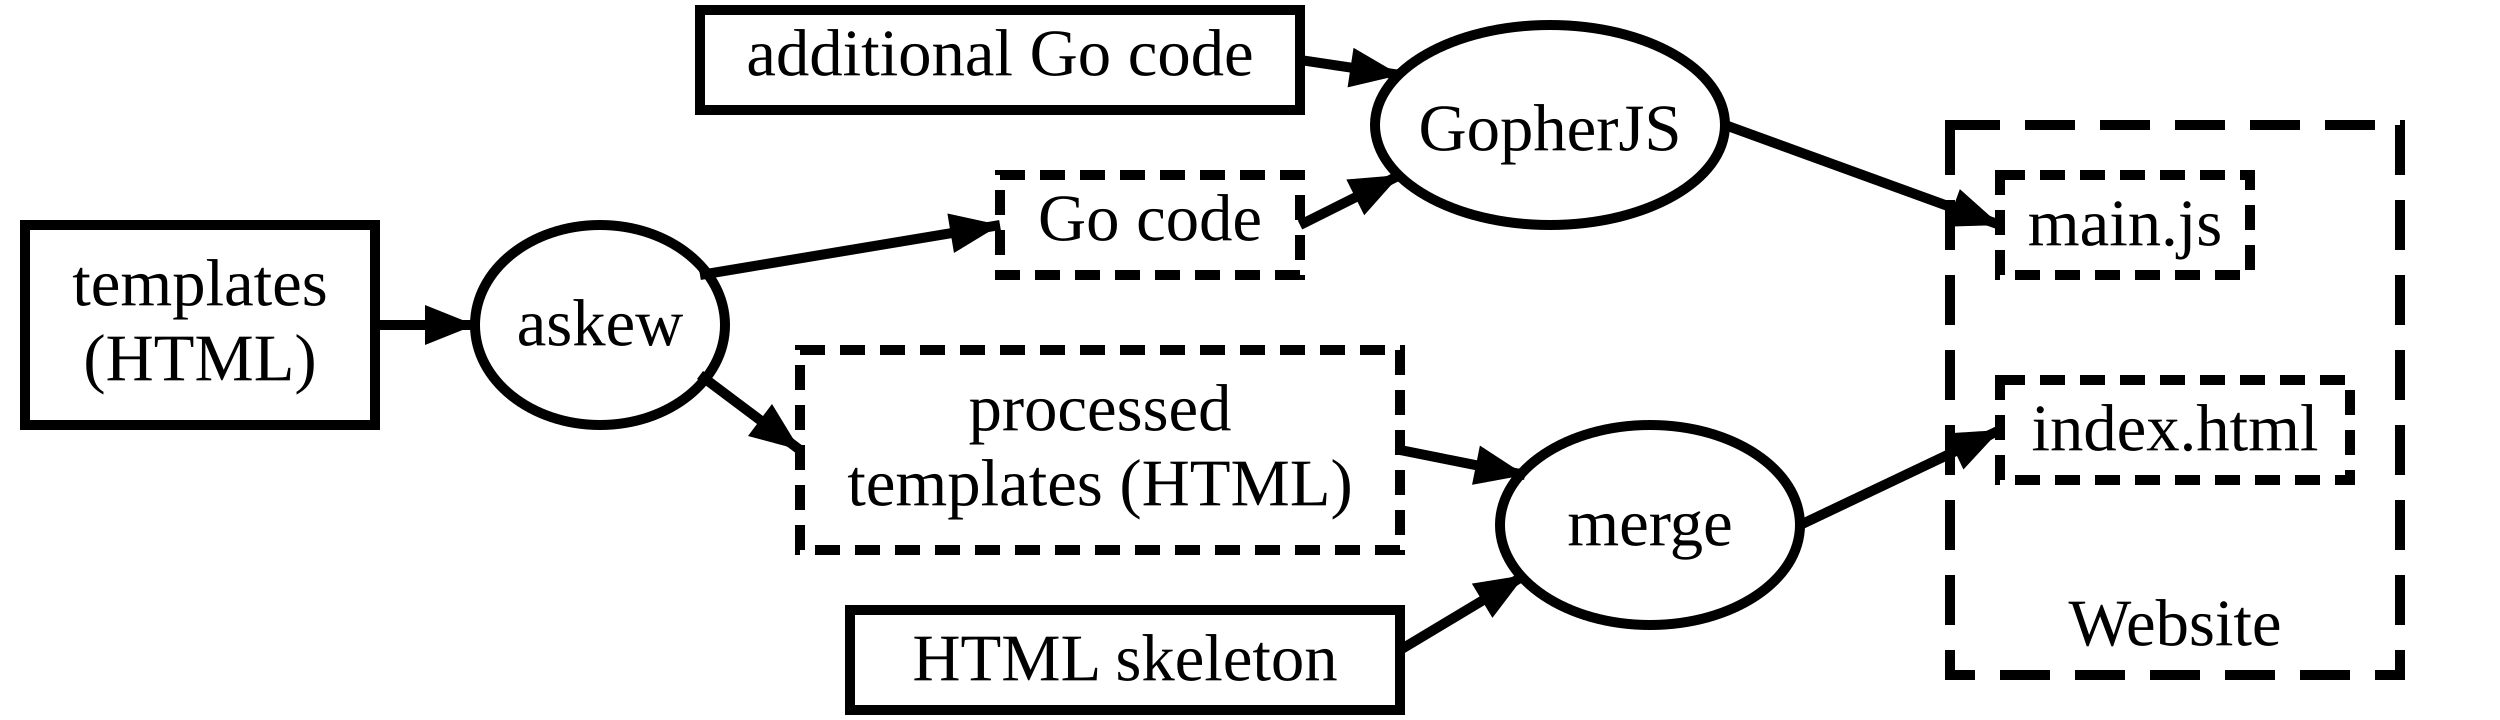
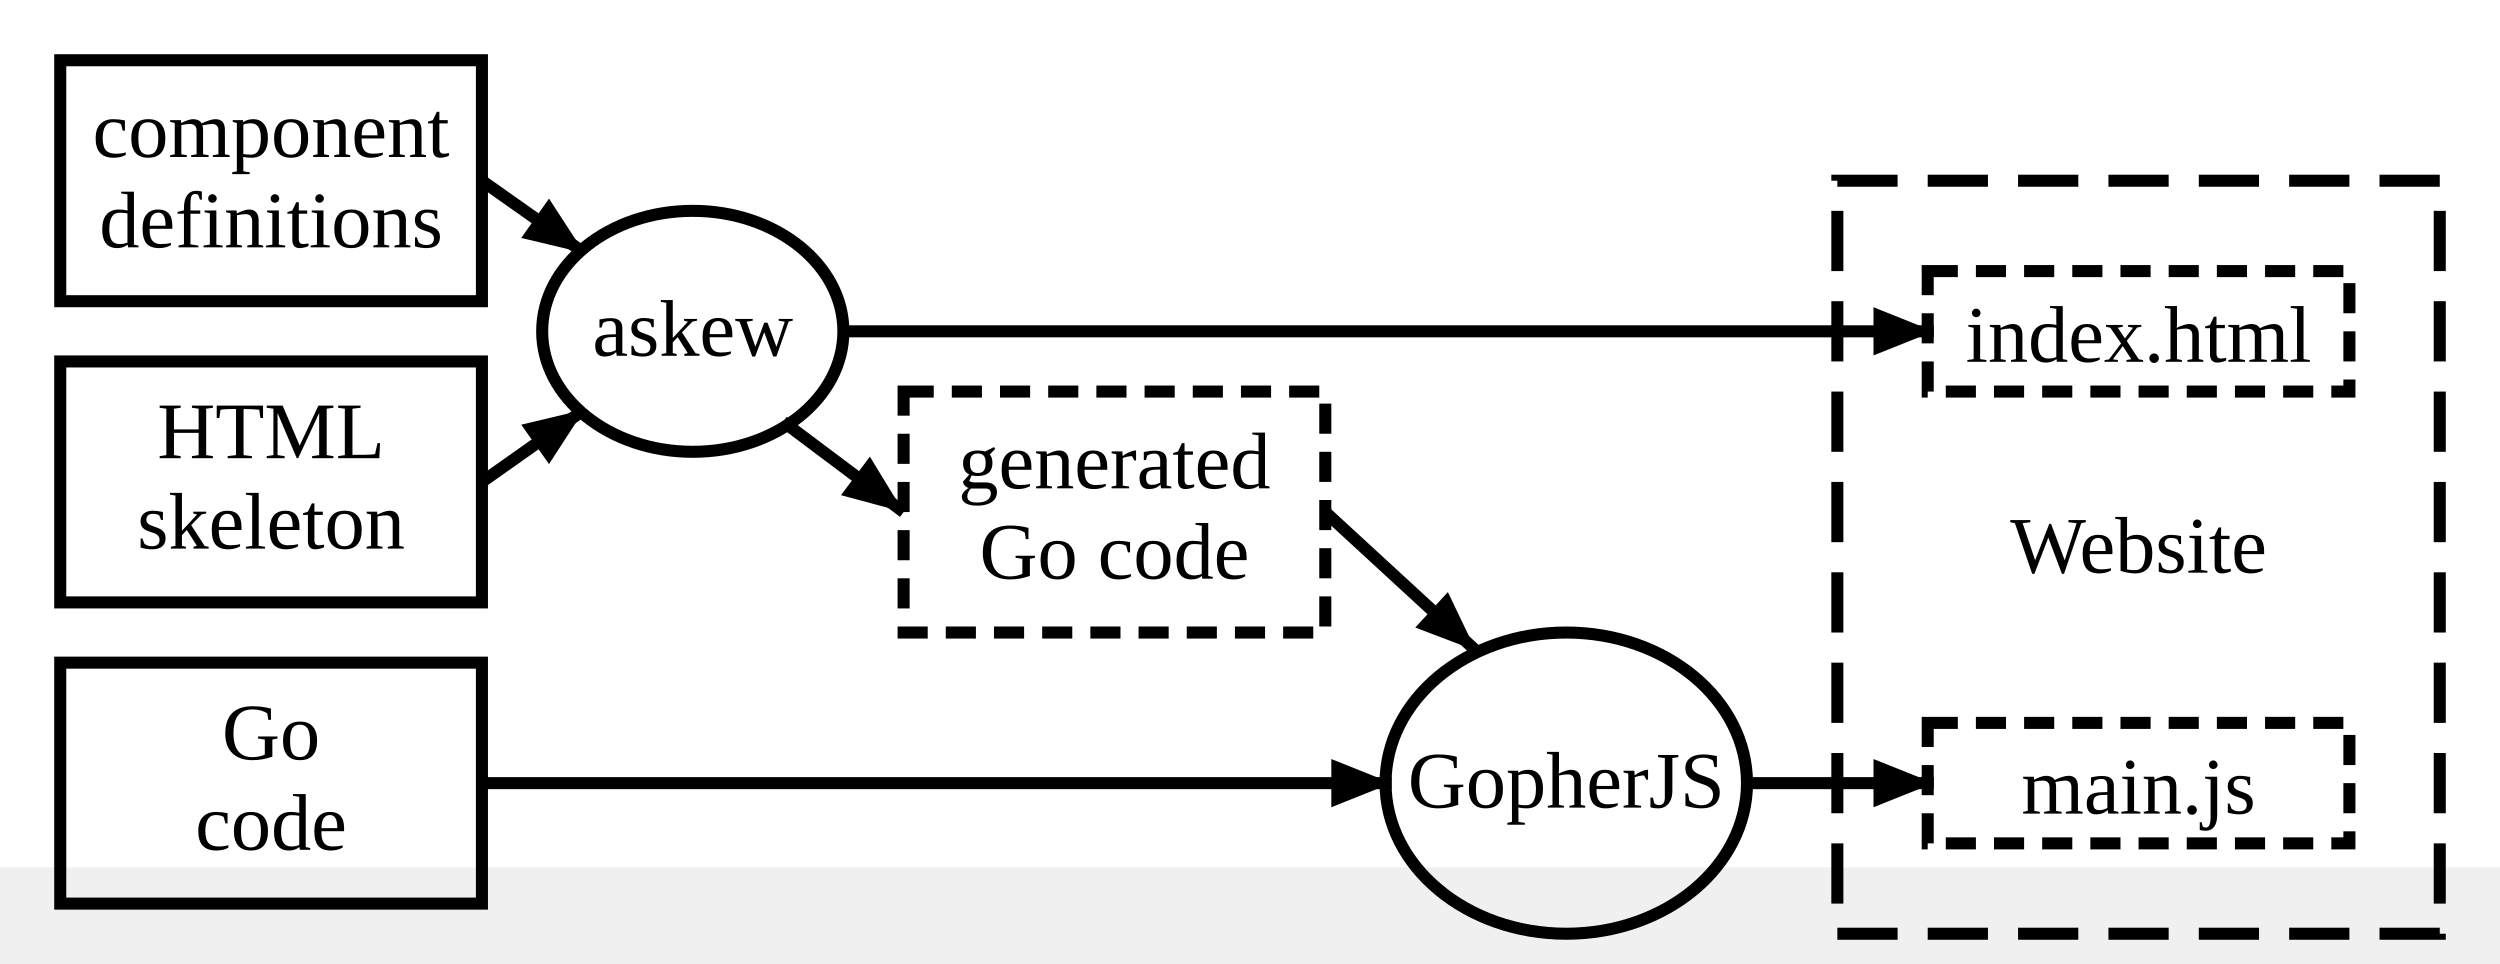
- <svg xmlns="http://www.w3.org/2000/svg" version="1.1" baseProfile="full" width="500" height="144" viewBox="0 0 500 144">
+ <svg xmlns="http://www.w3.org/2000/svg" version="1.1" baseProfile="full" width="415" height="160" viewBox="0 0 415 160">
  <defs>
    <marker id="arrow" markerWidth="10" markerHeight="10" refX="5" refY="2" orient="auto" markerUnits="strokeWidth">
      <path d="M0,0 L0,4 L5,2 z" fill="black" />
    </marker>
  </defs>
  <style type="text/css">
    text {
      text-anchor: middle;
      dominant-baseline: middle;
      font-size: 10pt;
    }
    ellipse, rect {
      stroke: black;
      stroke-width: 1.5pt;
      fill: none;
    }
-     .generated {
+     .generated rect {
      stroke-dasharray: 5,3;
    }
    line {
      stroke: black;
      stroke-width: 1.5pt;
      marker-end: url(#arrow);
    }
  </style>
  <rect x="0" y="0" width="500" height="144" style="stroke: none; fill: white;" />
-   <rect x="5" y="45" width="70" height="40" />
-   <text x="40" y="58">templates</text>
-   <text x="40" y="73">(HTML)</text>
-   <line x1="75" y1="65" x2="95" y2="65" />
-   <ellipse cx="120" cy="65" rx="25" ry="20" />
-   <text x="120" y="66">askew</text>
-   <line x1="140" y1="55" x2="200" y2="45" />
-   <rect x="200" y="35" width="60" height="20" class="generated" />
-   <text x="230" y="45">Go code</text>
-   <line x1="140" y1="75" x2="160" y2="90" />
-   <rect x="160" y="70" width="120" height="40" class="generated" />
-   <text x="220" y="83">processed</text>
-   <text x="220" y="98">templates (HTML)</text>
-   <rect x="140" y="2" width="120" height="20" />
-   <text x="200" y="12">additional Go code</text>
-   <line x1="260" y1="45" x2="280" y2="35" />
-   <line x1="260" y1="12" x2="280" y2="15" />
-   <ellipse cx="310" cy="25" rx="35" ry="20" />
-   <text x="310" y="27">GopherJS</text>
-   <line x1="345" y1="25" x2="400" y2="45" />
-   <rect x="400" y="35" width="50" height="20" class="generated" />
-   <text x="425" y="46">main.js</text>
-   <rect x="170" y="122" width="110" height="20" />
-   <text x="225" y="133">HTML skeleton</text>
-   <line x1="280" y1="90" x2="305" y2="95" />
-   <line x1="280" y1="130" x2="305" y2="115" />
-   <ellipse cx="330" cy="105" rx="30" ry="20" />
-   <text x="330" y="106">merge</text>
-   <line x1="360" y1="105" x2="400" y2="86" />
-   <rect x="400" y="76" width="70" height="20" class="generated" />
-   <text x="435" y="87">index.html</text>
-   <rect x="390" y="25" width="90" height="110" stroke-width="1pt" stroke-dasharray="10,5" />
-   <text x="435" y="126">Website</text>
+   <g transform="translate(10,10)">
+     <rect width="70" height="40" />
+     <text x="35" y="13">component</text>
+     <text x="35" y="28">definitions</text>
+   </g>
+   <g transform="translate(10, 60)">
+     <rect width="70" height="40" />
+     <text x="35" y="13">HTML</text>
+     <text x="35" y="28">skeleton</text>
+   </g>
+   <g transform="translate(10, 110)">
+     <rect width="70" height="40" />
+     <text x="35" y="13">Go</text>
+     <text x="35" y="28">code</text>
+   </g>
+   <line x1="80" y1="30" x2="97" y2="42" />
+   <line x1="80" y1="80" x2="97" y2="68" />
+   <g transform="translate(90,35)">
+     <ellipse cx="25" cy="20" rx="25" ry="20" />
+     <text x="25" y="21">askew</text>
+   </g>
+   <line x1="130" y1="70" x2="150" y2="85" />
+   <g transform="translate(150,65)" class="generated">
+     <rect width="70" height="40" />
+     <text x="35" y="13">generated</text>
+     <text x="35" y="28">Go code</text>
+   </g>
+   <line x1="220" y1="85" x2="245" y2="108" />
+   <line x1="80" y1="130" x2="231" y2="130" />
+   <g transform="translate(230,105)">
+     <ellipse cx="30" cy="25" rx="30" ry="25" />
+     <text x="30" y="26">GopherJS</text>
+   </g>
+   <line x1="140" y1="55" x2="321" y2="55" />
+   <g transform="translate(320,45)" class="generated">
+     <rect width="70" height="20" />
+     <text x="35" y="12">index.html</text>
+   </g>
+   <line x1="290" y1="130" x2="321" y2="130" />
+   <g transform="translate(320,120)" class="generated">
+     <rect width="70" height="20" />
+     <text x="35" y="12">main.js</text>
+   </g>
+   <g transform="translate(305, 30)">
+     <rect width="100" height="125" stroke-width="1pt" stroke-dasharray="10,5" />
+     <text x="50" y="62">Website</text>
+   </g>
</svg>
